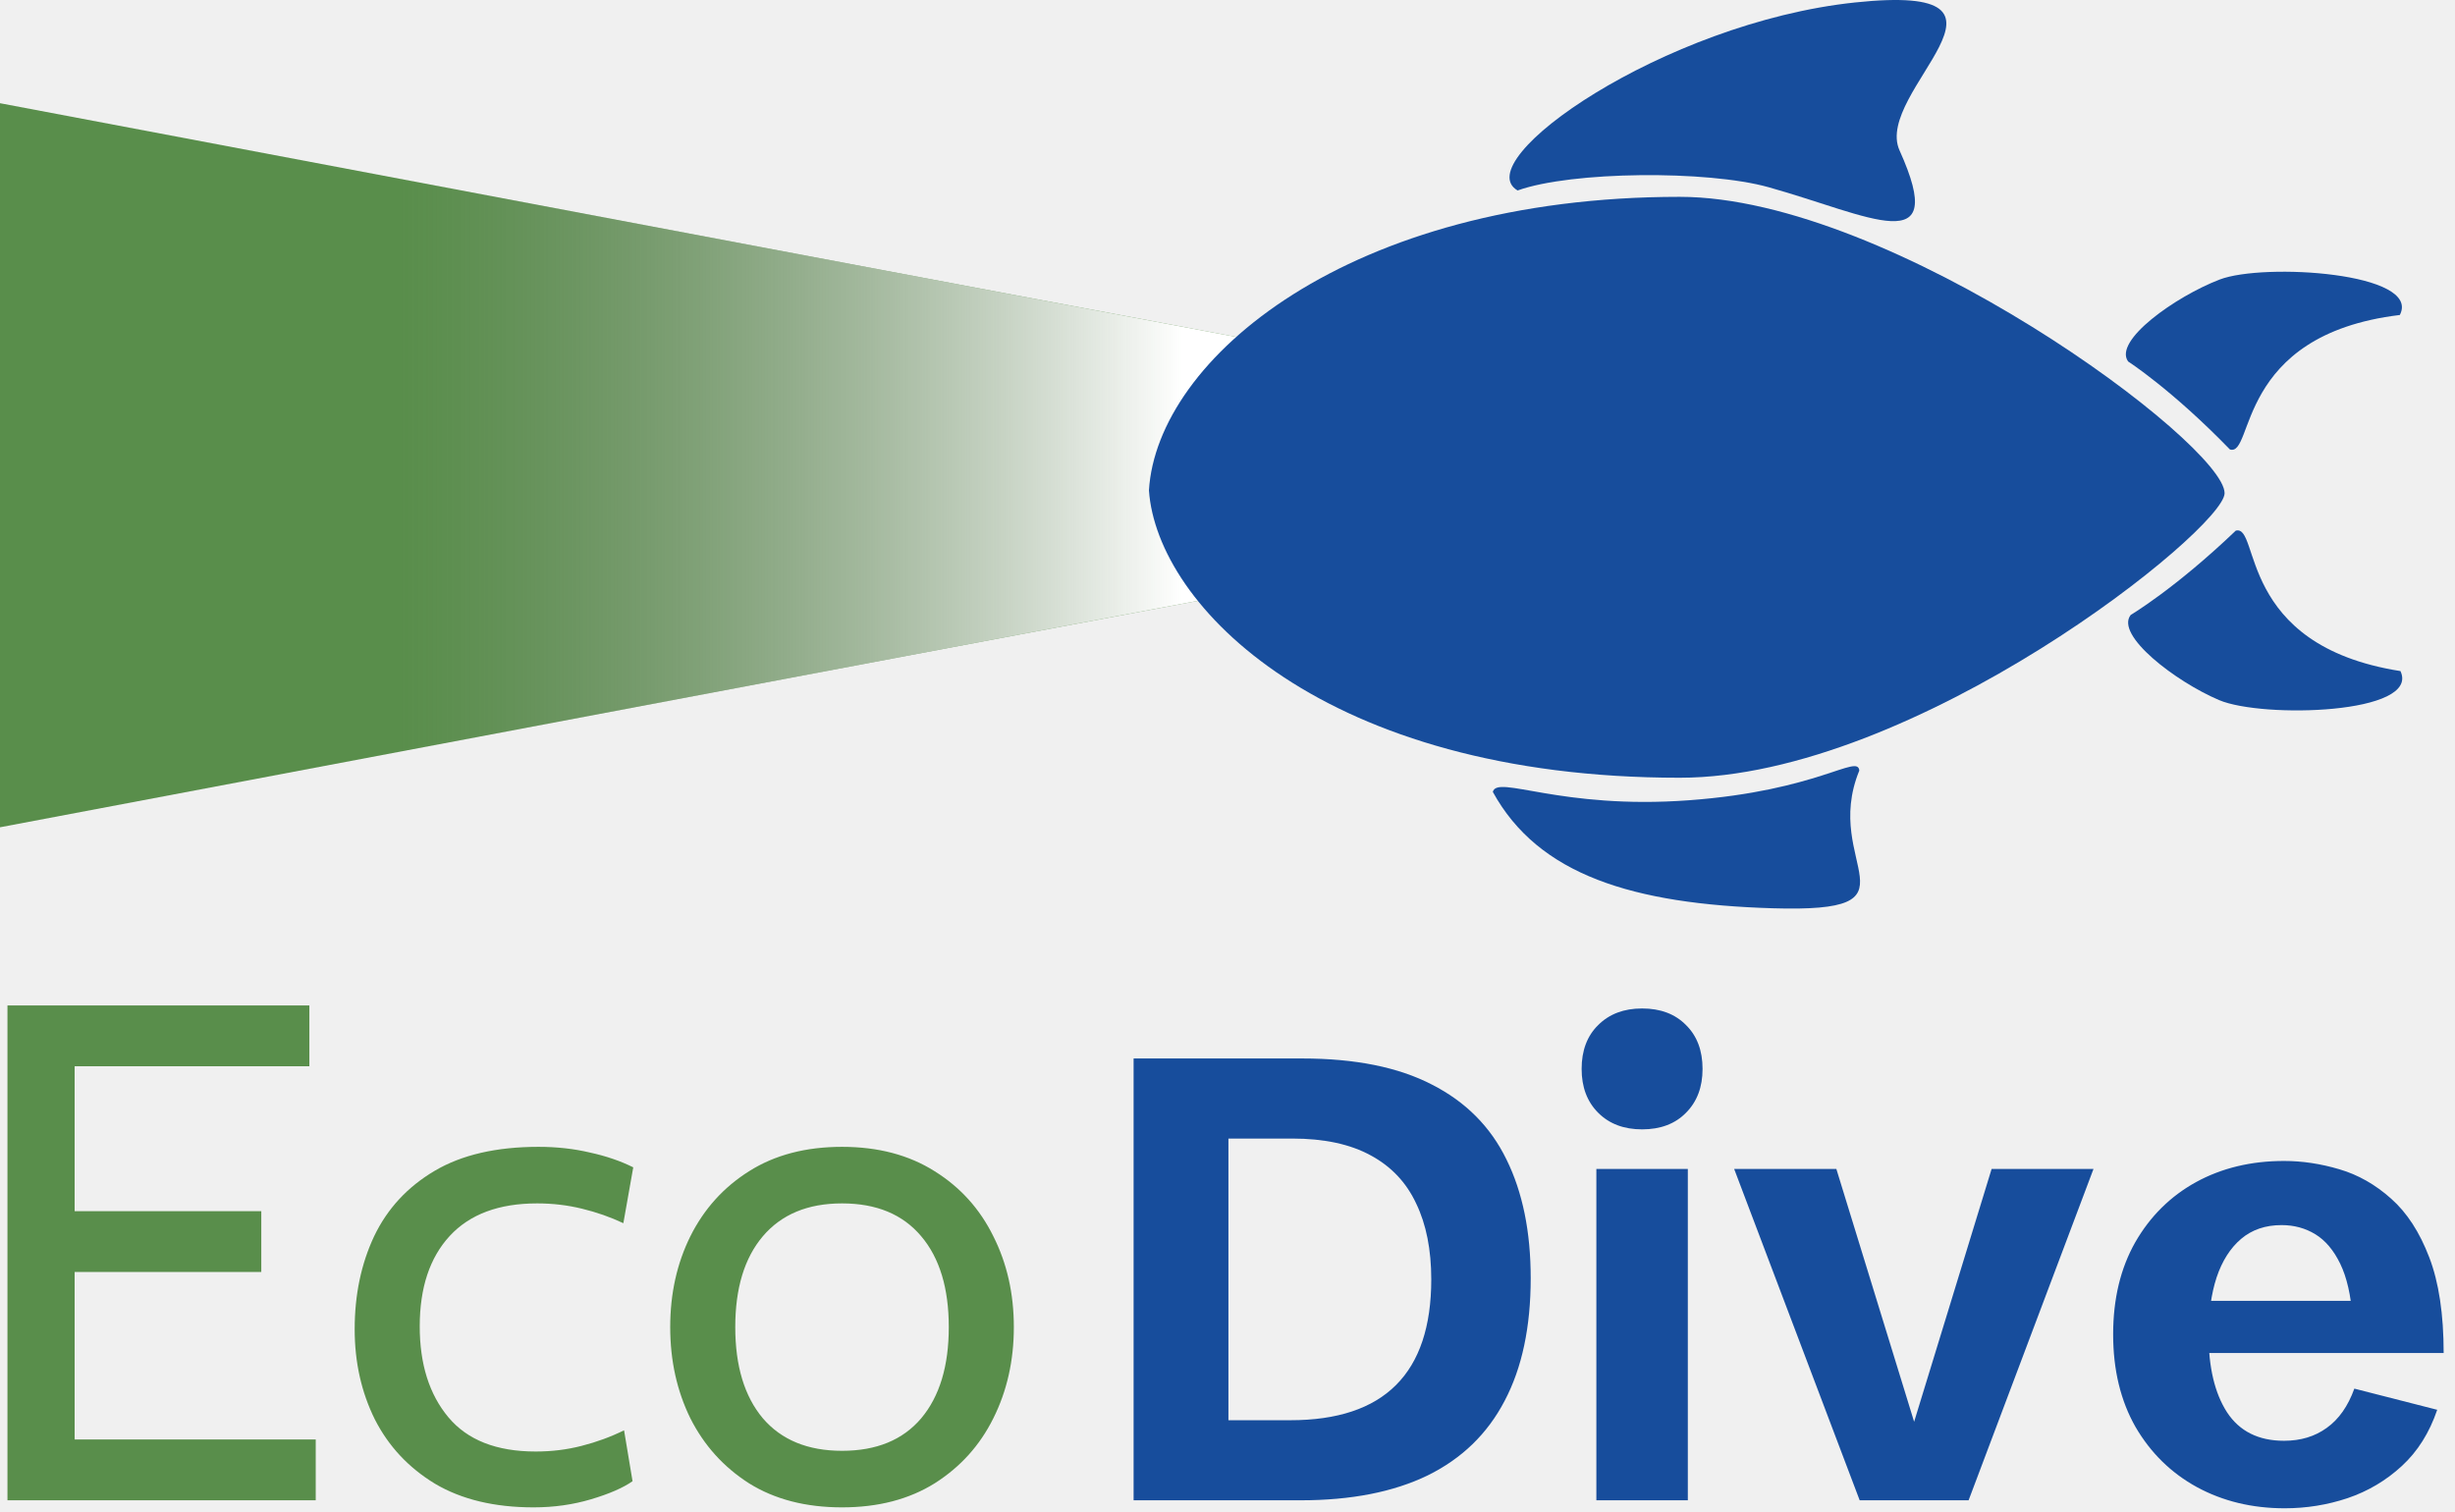
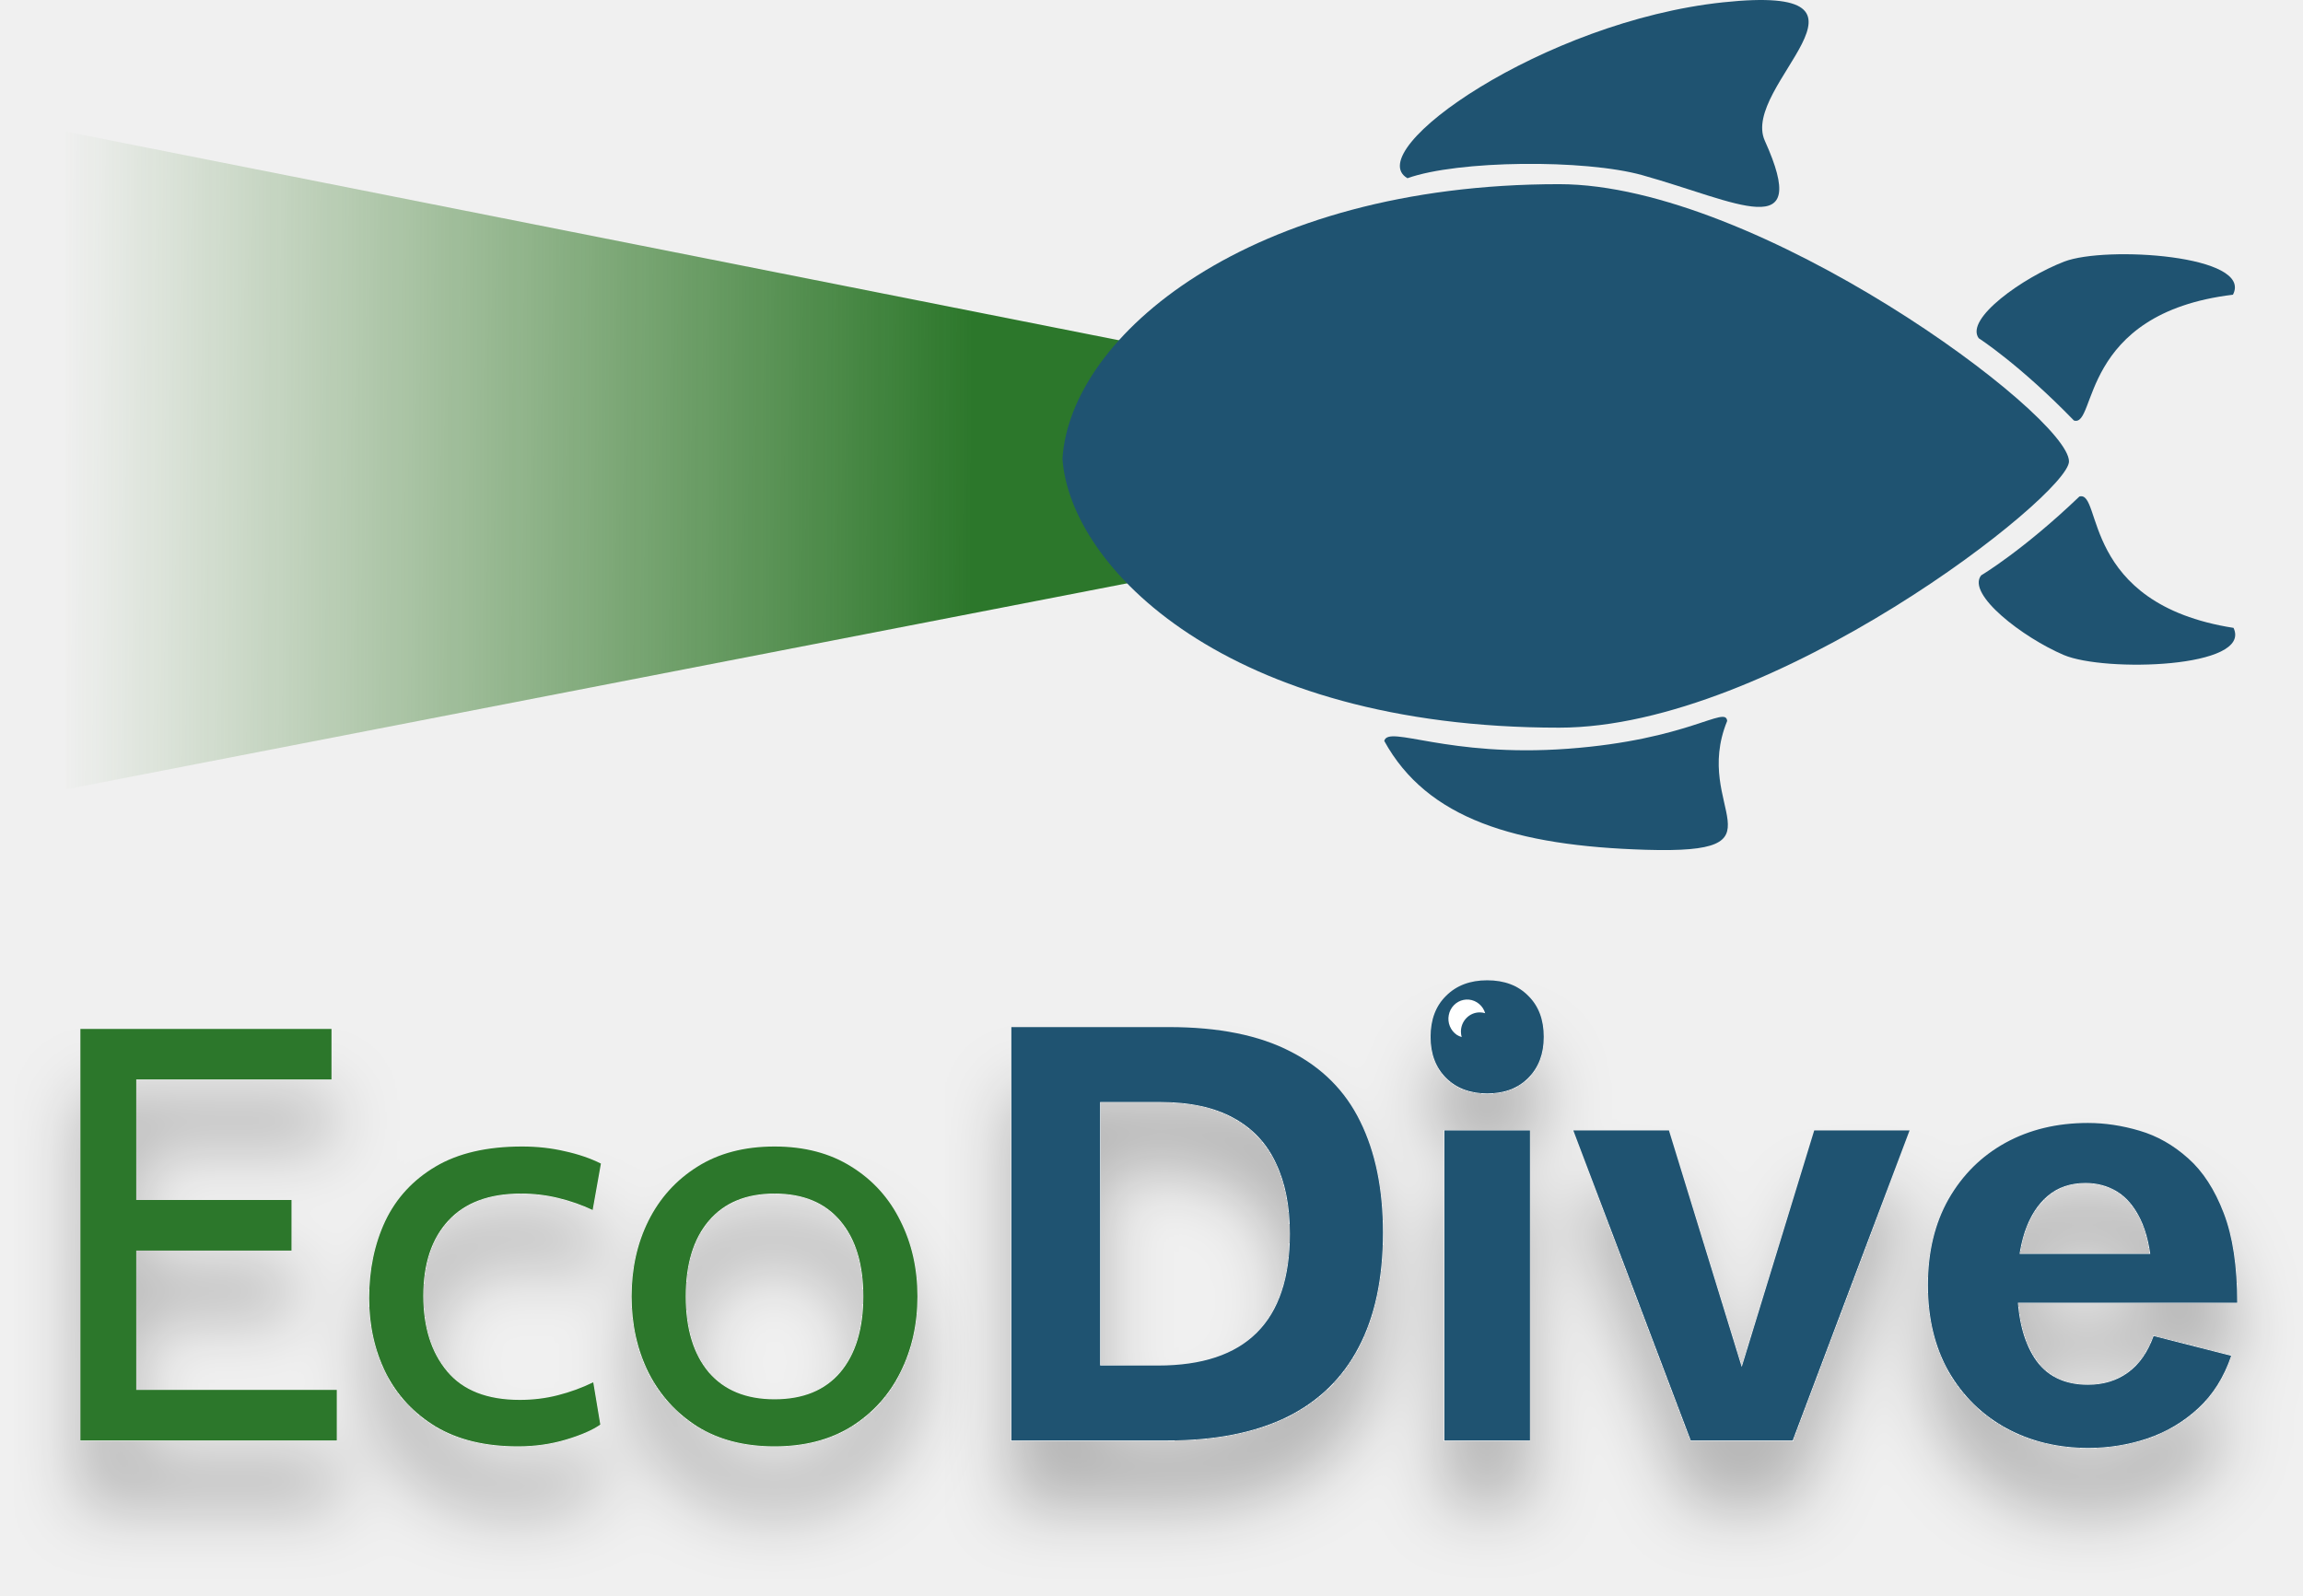
- <svg xmlns="http://www.w3.org/2000/svg" width="125" height="77" viewBox="0 0 125 77" fill="none">
-   <path d="M97.5 23.693L0 42.13V5.256L97.5 23.693Z" fill="#598E4B" />
-   <path d="M97.5 23.693L0 42.13V5.256L97.5 23.693Z" fill="url(#paint0_linear_19949_262)" />
-   <path d="M113.268 25.116C113.268 26.938 97.5 39.607 85.523 39.607C67.449 39.607 58.907 30.871 58.5 24.971C58.907 18.284 68.67 10.024 85.523 10.024C96.331 10.024 113.268 22.611 113.268 25.116Z" fill="#174D9C" />
-   <path d="M122.191 16.041C113.781 17.053 114.787 23.281 113.538 22.888C110.578 19.836 108.357 18.409 108.357 18.409C107.591 17.354 110.766 15.1 113.017 14.236C115.269 13.373 123.312 13.885 122.191 16.041Z" fill="#174D9C" />
-   <path d="M122.222 34.175C113.856 32.865 115.098 26.676 113.836 27.025C110.761 29.969 108.488 31.317 108.488 31.317C107.681 32.344 110.769 34.709 112.986 35.652C115.203 36.595 123.26 36.369 122.222 34.175Z" fill="#174D9C" />
-   <path d="M94.669 39.242C92.704 44.038 98.17 46.494 90.243 46.254C83.165 46.039 78.339 44.577 76.009 40.328C76.231 39.44 79.427 41.239 86.001 40.754C92.574 40.269 94.6 38.375 94.669 39.242Z" fill="#174D9C" />
-   <path d="M96.717 7.658C99.276 13.322 95.204 10.974 90.05 9.534C86.921 8.659 80.006 8.718 77.271 9.7C74.691 8.195 84.688 1.159 94.448 0.126C104.208 -0.907 95.367 4.671 96.717 7.658Z" fill="#174D9C" />
-   <path d="M0.38 76.404V51.204H15.752V54.3H3.8V61.68H13.304V64.776H3.8V73.308H16.076V76.404H0.38ZM27.167 76.764C25.175 76.764 23.501 76.362 22.145 75.558C20.801 74.742 19.781 73.65 19.085 72.282C18.401 70.902 18.059 69.372 18.059 67.692C18.059 65.94 18.389 64.362 19.049 62.958C19.721 61.554 20.747 60.444 22.127 59.628C23.507 58.812 25.271 58.404 27.419 58.404C28.343 58.404 29.213 58.5 30.029 58.692C30.857 58.872 31.595 59.124 32.243 59.448L31.739 62.292C31.079 61.98 30.377 61.734 29.633 61.554C28.901 61.374 28.139 61.284 27.347 61.284C25.403 61.284 23.921 61.836 22.901 62.94C21.881 64.044 21.371 65.58 21.371 67.548C21.371 69.468 21.857 71.01 22.829 72.174C23.801 73.338 25.283 73.92 27.275 73.92C28.091 73.92 28.871 73.824 29.615 73.632C30.371 73.44 31.091 73.176 31.775 72.84L32.207 75.432C31.727 75.768 31.025 76.074 30.101 76.35C29.177 76.626 28.199 76.764 27.167 76.764ZM42.873 76.764C41.025 76.764 39.447 76.356 38.139 75.54C36.843 74.712 35.847 73.608 35.151 72.228C34.467 70.836 34.125 69.288 34.125 67.584C34.125 65.88 34.467 64.338 35.151 62.958C35.847 61.566 36.843 60.462 38.139 59.646C39.447 58.818 41.025 58.404 42.873 58.404C44.709 58.404 46.281 58.818 47.589 59.646C48.897 60.462 49.893 61.566 50.577 62.958C51.273 64.338 51.621 65.88 51.621 67.584C51.621 69.288 51.273 70.836 50.577 72.228C49.893 73.608 48.897 74.712 47.589 75.54C46.281 76.356 44.709 76.764 42.873 76.764ZM42.873 73.884C44.625 73.884 45.969 73.332 46.905 72.228C47.841 71.112 48.309 69.564 48.309 67.584C48.309 65.604 47.841 64.062 46.905 62.958C45.969 61.842 44.625 61.284 42.873 61.284C41.133 61.284 39.789 61.842 38.841 62.958C37.905 64.062 37.437 65.604 37.437 67.584C37.437 69.564 37.905 71.112 38.841 72.228C39.789 73.332 41.133 73.884 42.873 73.884Z" fill="#598E4B" />
-   <path d="M57.719 76.404V53.904H66.297C68.995 53.904 71.198 54.347 72.906 55.232C74.625 56.107 75.891 57.378 76.703 59.045C77.526 60.712 77.938 62.727 77.938 65.092C77.938 67.581 77.495 69.665 76.609 71.342C75.734 73.019 74.427 74.284 72.688 75.139C70.948 75.982 68.792 76.404 66.219 76.404H57.719ZM62.547 72.326H65.703C70.484 72.326 72.875 69.936 72.875 65.154C72.875 63.644 72.62 62.357 72.109 61.295C71.609 60.222 70.839 59.404 69.797 58.842C68.755 58.269 67.422 57.982 65.797 57.982H62.547V72.326ZM81.281 76.404V59.529H85.938V76.404H81.281ZM83.609 57.514C82.682 57.514 81.938 57.232 81.375 56.67C80.812 56.107 80.531 55.363 80.531 54.435C80.531 53.498 80.812 52.753 81.375 52.201C81.938 51.639 82.682 51.357 83.609 51.357C84.547 51.357 85.292 51.639 85.844 52.201C86.406 52.753 86.688 53.498 86.688 54.435C86.688 55.363 86.406 56.107 85.844 56.67C85.292 57.232 84.547 57.514 83.609 57.514ZM94.688 76.404L88.297 59.529H93.5L97.672 73.092H97.25L101.406 59.529H106.594L100.234 76.404H94.688ZM116.328 76.811C114.672 76.811 113.182 76.451 111.859 75.732C110.547 75.014 109.505 73.993 108.734 72.67C107.974 71.337 107.594 69.764 107.594 67.951C107.594 66.149 107.969 64.587 108.719 63.264C109.479 61.941 110.51 60.92 111.812 60.201C113.125 59.482 114.62 59.123 116.297 59.123C117.224 59.123 118.161 59.264 119.109 59.545C120.068 59.826 120.948 60.326 121.75 61.045C122.552 61.753 123.198 62.748 123.688 64.029C124.177 65.3 124.422 66.925 124.422 68.904H110.578V66.248H120.266L119.781 67.076C119.698 65.951 119.49 65.045 119.156 64.357C118.823 63.67 118.401 63.17 117.891 62.857C117.38 62.545 116.807 62.389 116.172 62.389C115.349 62.389 114.661 62.623 114.109 63.092C113.557 63.56 113.141 64.217 112.859 65.061C112.589 65.894 112.453 66.863 112.453 67.967C112.453 69.633 112.766 70.951 113.391 71.92C114.026 72.889 114.995 73.373 116.297 73.373C117.141 73.373 117.865 73.154 118.469 72.717C119.083 72.279 119.552 71.613 119.875 70.717L124.094 71.795C123.698 72.962 123.099 73.915 122.297 74.654C121.495 75.394 120.573 75.941 119.531 76.295C118.5 76.639 117.432 76.811 116.328 76.811Z" fill="#174D9C" />
+ <svg xmlns="http://www.w3.org/2000/svg" width="140" height="97" viewBox="0 0 140 97" fill="none">
+   <path d="M105.924 28.205L4 48V8L105.924 28.205Z" fill="url(#paint0_linear_20103_49)" />
+   <g filter="url(#filter0_d_20103_49)">
+     <path d="M4.887 87.591V62.566H20.152V65.641H8.283V72.969H17.721V76.044H8.283V84.516H20.474V87.591H4.887ZM31.488 87.948C29.51 87.948 27.847 87.549 26.501 86.751C25.166 85.941 24.153 84.856 23.462 83.498C22.783 82.127 22.443 80.608 22.443 78.94C22.443 77.2 22.771 75.633 23.426 74.239C24.094 72.844 25.113 71.742 26.483 70.932C27.853 70.121 29.605 69.716 31.738 69.716C32.656 69.716 33.52 69.812 34.33 70.002C35.152 70.181 35.885 70.431 36.529 70.753L36.028 73.577C35.373 73.267 34.675 73.023 33.937 72.844C33.21 72.666 32.453 72.576 31.667 72.576C29.736 72.576 28.264 73.124 27.252 74.221C26.239 75.317 25.732 76.842 25.732 78.797C25.732 80.703 26.215 82.234 27.18 83.39C28.145 84.546 29.617 85.124 31.595 85.124C32.405 85.124 33.18 85.029 33.919 84.838C34.669 84.647 35.385 84.385 36.064 84.052L36.493 86.626C36.016 86.959 35.319 87.263 34.401 87.537C33.484 87.811 32.513 87.948 31.488 87.948ZM47.084 87.948C45.249 87.948 43.682 87.543 42.383 86.733C41.096 85.911 40.107 84.814 39.416 83.444C38.737 82.062 38.397 80.525 38.397 78.832C38.397 77.14 38.737 75.609 39.416 74.239C40.107 72.856 41.096 71.76 42.383 70.95C43.682 70.127 45.249 69.716 47.084 69.716C48.907 69.716 50.468 70.127 51.767 70.95C53.066 71.76 54.055 72.856 54.734 74.239C55.425 75.609 55.771 77.14 55.771 78.832C55.771 80.525 55.425 82.062 54.734 83.444C54.055 84.814 53.066 85.911 51.767 86.733C50.468 87.543 48.907 87.948 47.084 87.948ZM47.084 85.088C48.824 85.088 50.158 84.54 51.088 83.444C52.017 82.336 52.482 80.799 52.482 78.832C52.482 76.866 52.017 75.335 51.088 74.239C50.158 73.13 48.824 72.576 47.084 72.576C45.356 72.576 44.021 73.13 43.08 74.239C42.151 75.335 41.686 76.866 41.686 78.832C41.686 80.799 42.151 82.336 43.08 83.444C44.021 84.54 45.356 85.088 47.084 85.088Z" fill="#2C772B" />
+   </g>
+   <g filter="url(#filter1_d_20103_49)">
+     <path d="M61.481 87.59V62.454H71.065C74.079 62.454 76.54 62.949 78.448 63.938C80.368 64.915 81.783 66.335 82.69 68.197C83.609 70.059 84.07 72.311 84.07 74.953C84.07 77.734 83.575 80.061 82.585 81.935C81.607 83.808 80.147 85.222 78.204 86.177C76.261 87.119 73.852 87.59 70.977 87.59H61.481ZM66.875 83.034H70.401C75.742 83.034 78.413 80.364 78.413 75.022C78.413 73.335 78.129 71.898 77.558 70.711C76.999 69.512 76.139 68.599 74.975 67.97C73.811 67.33 72.321 67.01 70.506 67.01H66.875V83.034ZM87.804 87.59V68.738H93.007V87.59H87.804ZM90.405 66.487C89.37 66.487 88.538 66.172 87.909 65.544C87.28 64.915 86.966 64.083 86.966 63.048C86.966 62 87.28 61.168 87.909 60.552C88.538 59.923 89.37 59.609 90.405 59.609C91.453 59.609 92.285 59.923 92.902 60.552C93.53 61.168 93.845 62 93.845 63.048C93.845 64.083 93.53 64.915 92.902 65.544C92.285 66.172 91.453 66.487 90.405 66.487ZM102.782 87.59L95.642 68.738H101.455L106.116 83.89H105.644L110.287 68.738H116.083L108.978 87.59H102.782ZM126.958 88.044C125.108 88.044 123.443 87.643 121.965 86.84C120.499 86.037 119.335 84.896 118.474 83.418C117.625 81.929 117.2 80.172 117.2 78.147C117.2 76.134 117.619 74.388 118.457 72.91C119.306 71.432 120.458 70.292 121.913 69.489C123.379 68.686 125.05 68.284 126.923 68.284C127.959 68.284 129.005 68.442 130.064 68.756C131.136 69.07 132.119 69.629 133.015 70.431C133.911 71.223 134.633 72.334 135.18 73.766C135.726 75.185 136 77.001 136 79.212H120.534V76.244H131.357L130.815 77.169C130.723 75.913 130.49 74.9 130.117 74.132C129.745 73.364 129.274 72.805 128.704 72.456C128.133 72.107 127.493 71.933 126.783 71.933C125.864 71.933 125.095 72.195 124.479 72.718C123.862 73.242 123.397 73.975 123.082 74.918C122.781 75.849 122.629 76.931 122.629 78.164C122.629 80.026 122.978 81.498 123.677 82.581C124.386 83.663 125.468 84.204 126.923 84.204C127.866 84.204 128.675 83.96 129.35 83.471C130.035 82.982 130.559 82.237 130.92 81.237L135.634 82.441C135.191 83.744 134.522 84.809 133.626 85.635C132.73 86.462 131.7 87.073 130.536 87.468C129.384 87.852 128.191 88.044 126.958 88.044Z" fill="#1F5371" />
+   </g>
+   <path fill-rule="evenodd" clip-rule="evenodd" d="M88.856 63.061C88.827 62.956 88.81 62.845 88.81 62.731C88.81 62.084 89.322 61.56 89.952 61.56C90.067 61.56 90.178 61.577 90.284 61.61C90.251 61.5 90.203 61.396 90.141 61.299C90.014 61.107 89.837 60.957 89.628 60.868C89.419 60.779 89.19 60.756 88.969 60.801C88.746 60.846 88.543 60.958 88.383 61.122C88.223 61.286 88.115 61.494 88.072 61.722C88.027 61.949 88.049 62.184 88.136 62.398C88.222 62.612 88.369 62.795 88.556 62.924C88.641 62.982 88.75 63.028 88.856 63.061Z" fill="white" />
+   <path d="M125.774 28.058C125.774 30.094 107.76 44.247 94.778 44.247C74.586 44.247 65.043 34.488 64.589 27.897C65.043 20.426 75.95 11.199 94.778 11.199C106.852 11.199 125.774 25.26 125.774 28.058Z" fill="#1F5371" />
+   <path d="M135.742 17.92C126.346 19.051 127.47 26.009 126.075 25.57C122.768 22.16 120.287 20.566 120.287 20.566C119.431 19.387 122.978 16.869 125.493 15.904C128.009 14.94 136.994 15.512 135.742 17.92Z" fill="#1F5371" />
+   <path d="M135.777 38.179C126.431 36.715 127.818 29.802 126.408 30.191C122.973 33.48 120.434 34.986 120.434 34.986C119.532 36.133 122.982 38.776 125.459 39.829C127.936 40.883 136.937 40.63 135.777 38.179Z" fill="#1F5371" />
+   <path d="M104.995 43.84C102.8 49.198 108.906 51.942 100.05 51.673C92.143 51.434 86.752 49.8 84.149 45.053C84.397 44.061 87.967 46.071 95.311 45.529C102.655 44.987 104.918 42.872 104.995 43.84Z" fill="#1F5371" />
+   <path d="M107.283 8.556C110.142 14.883 105.593 12.259 99.835 10.651C96.339 9.674 88.614 9.74 85.559 10.837C82.676 9.155 93.845 1.295 104.748 0.141C115.652 -1.014 105.775 5.218 107.283 8.556Z" fill="#1F5371" />
  <defs>
-     <linearGradient id="paint0_linear_19949_262" x1="84.666" y1="2.404" x2="-15.94" y2="2.404" gradientUnits="userSpaceOnUse">
-       <stop offset="0.243" stop-color="white" />
-       <stop offset="0.639" stop-color="#999999" stop-opacity="0" />
+     <filter id="filter0_d_20103_49" x="0.887" y="62.566" width="58.884" height="33.382" filterUnits="userSpaceOnUse" color-interpolation-filters="sRGB">
+       <feFlood flood-opacity="0" result="BackgroundImageFix" />
+       <feColorMatrix in="SourceAlpha" type="matrix" values="0 0 0 0 0 0 0 0 0 0 0 0 0 0 0 0 0 0 127 0" result="hardAlpha" />
+       <feOffset dy="4" />
+       <feGaussianBlur stdDeviation="2" />
+       <feComposite in2="hardAlpha" operator="out" />
+       <feColorMatrix type="matrix" values="0 0 0 0 0 0 0 0 0 0 0 0 0 0 0 0 0 0 0.25 0" />
+       <feBlend mode="normal" in2="BackgroundImageFix" result="effect1_dropShadow_20103_49" />
+       <feBlend mode="normal" in="SourceGraphic" in2="effect1_dropShadow_20103_49" result="shape" />
+     </filter>
+     <filter id="filter1_d_20103_49" x="57.481" y="59.609" width="82.519" height="36.435" filterUnits="userSpaceOnUse" color-interpolation-filters="sRGB">
+       <feFlood flood-opacity="0" result="BackgroundImageFix" />
+       <feColorMatrix in="SourceAlpha" type="matrix" values="0 0 0 0 0 0 0 0 0 0 0 0 0 0 0 0 0 0 127 0" result="hardAlpha" />
+       <feOffset dy="4" />
+       <feGaussianBlur stdDeviation="2" />
+       <feComposite in2="hardAlpha" operator="out" />
+       <feColorMatrix type="matrix" values="0 0 0 0 0 0 0 0 0 0 0 0 0 0 0 0 0 0 0.25 0" />
+       <feBlend mode="normal" in2="BackgroundImageFix" result="effect1_dropShadow_20103_49" />
+       <feBlend mode="normal" in="SourceGraphic" in2="effect1_dropShadow_20103_49" result="shape" />
+     </filter>
+     <linearGradient id="paint0_linear_20103_49" x1="-8" y1="28" x2="105.924" y2="28.447" gradientUnits="userSpaceOnUse">
+       <stop offset="0.102" stop-color="#3D7D27" stop-opacity="0" />
+       <stop offset="0.589" stop-color="#2C772B" />
+       <stop offset="0.884" stop-color="#2C772B" />
    </linearGradient>
  </defs>
</svg>
